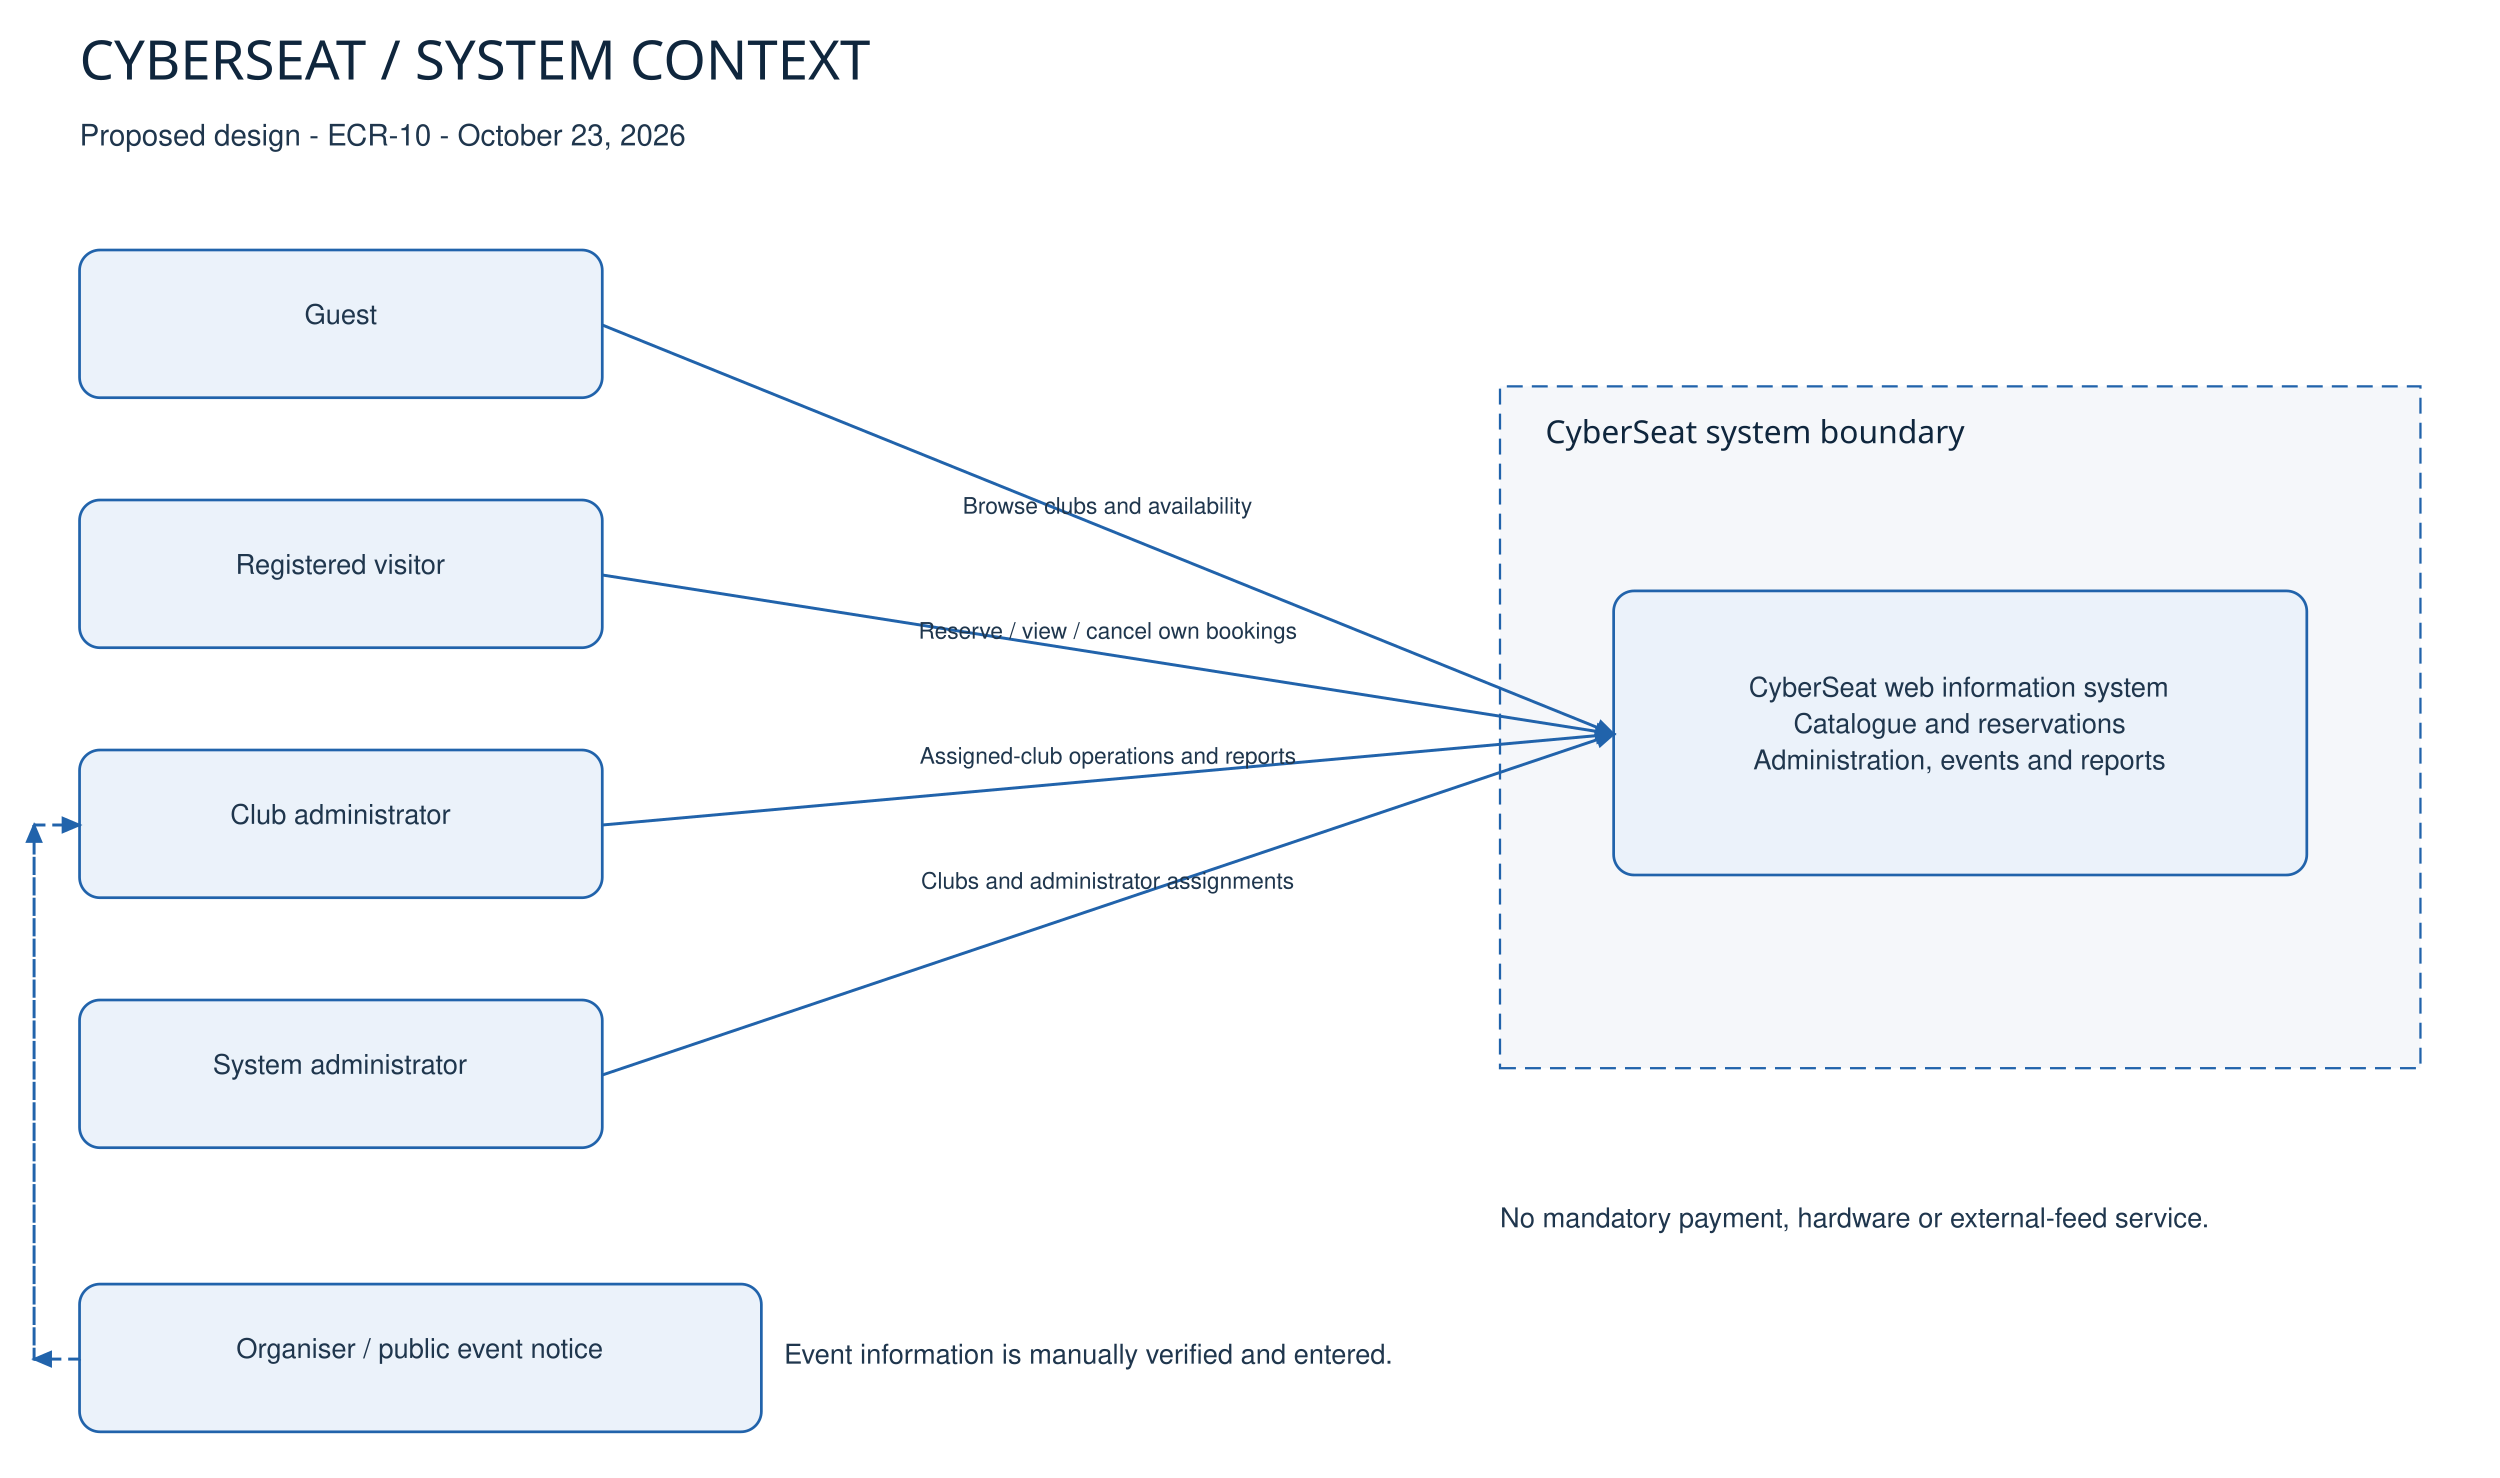
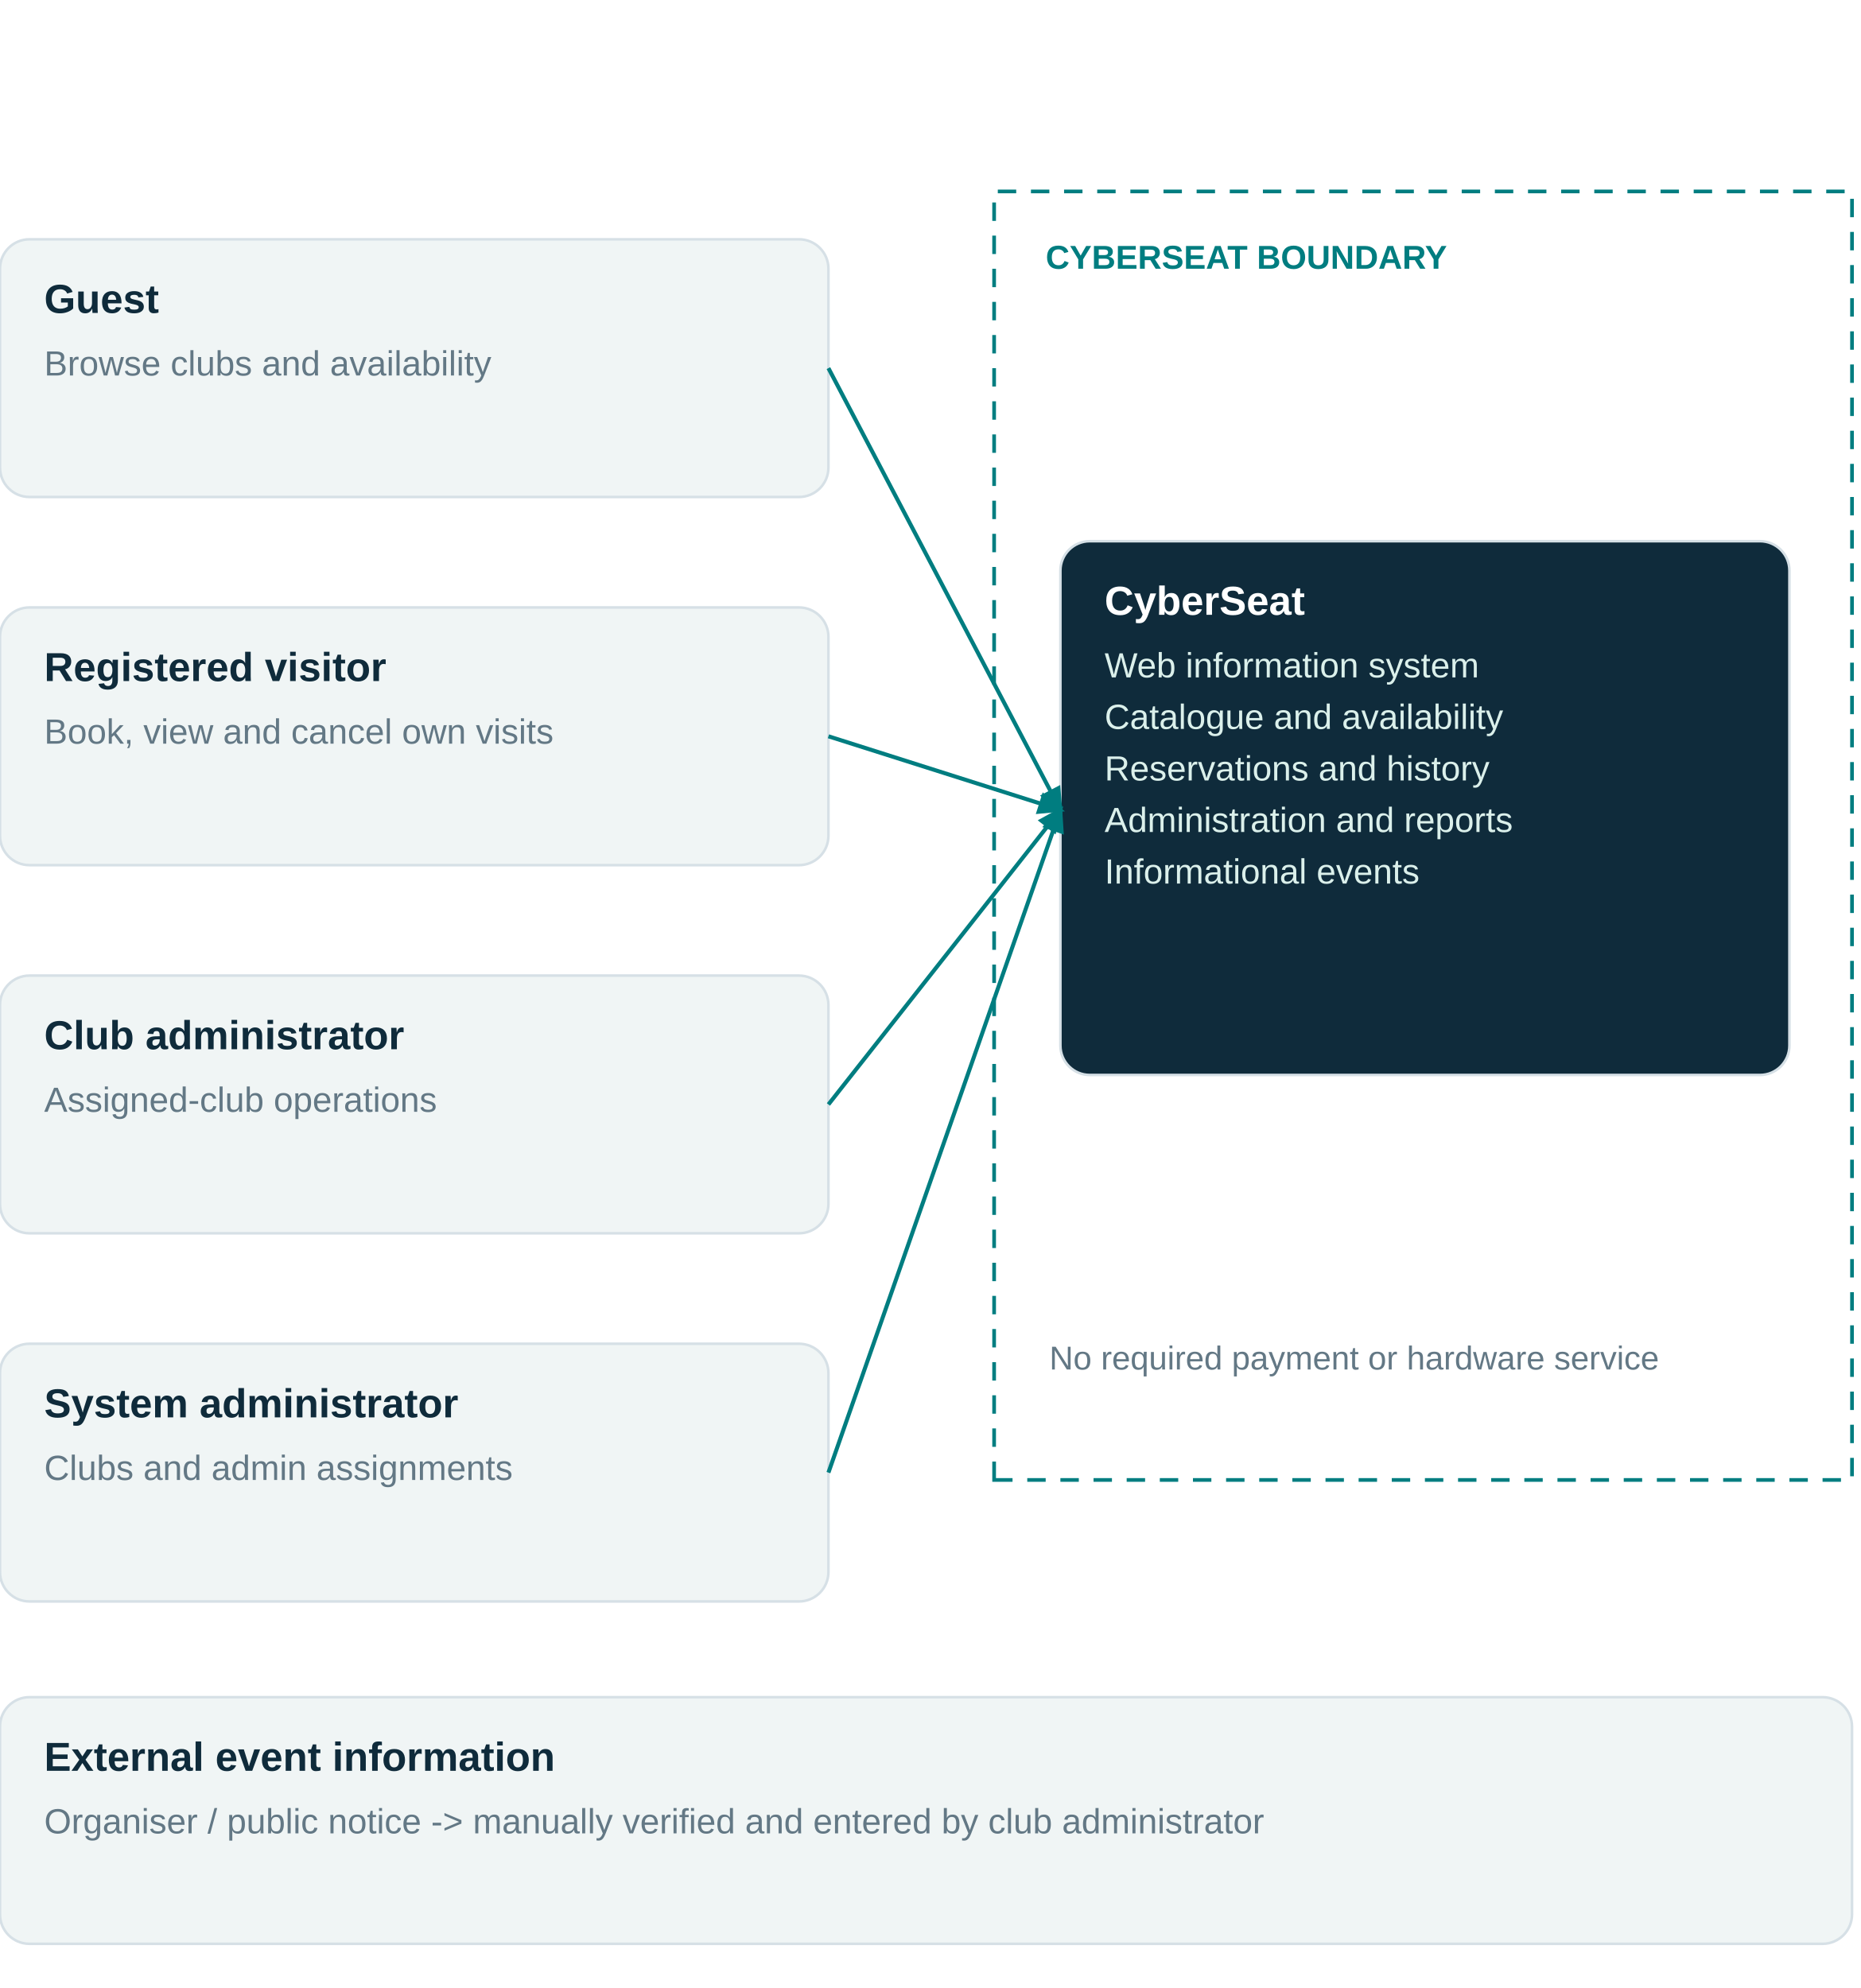
- <svg xmlns="http://www.w3.org/2000/svg" width="1100" height="650" preserveAspectRatio="xMinYMin meet" viewBox="0 0 1100 650" version="1.0" fill-rule="evenodd">
+ <svg xmlns="http://www.w3.org/2000/svg" width="505.276" height="540" preserveAspectRatio="xMinYMin meet" viewBox="0 0 505 540" version="1.0" fill-rule="evenodd">
  <clipPath id="clip">
-     <rect x="0" y="0" width="1100" height="650" />
+     <rect x="0" y="0" width="505.276" height="540" />
  </clipPath>
-   <g id="group" transform="scale(1,-1) translate(0,-650)" style="clip-path: url(#clip)">
-     <g transform="">
-       <text x="35" y="615" style="font-family: Helvetica-Bold; font-size: 24px;fill: rgb(6%,15%,24%); stroke:none;" transform="translate(0,1230) scale(1,-1)">CYBERSEAT / SYSTEM CONTEXT</text>
-       <text x="35" y="586" style="font-family: Helvetica; font-size: 13px;fill: rgb(12%,21%,30%); stroke:none;" transform="translate(0,1172) scale(1,-1)">Proposed design - ECR-10 - October 23, 2026</text>
-       <rect x="660" y="180" width="405" height="300" rx="14" ry="0" style="stroke: rgb(13%,39%,67%); stroke-linecap: butt; stroke-width: 1; fill: rgb(96%,97%,98%); fill-rule: evenodd; stroke-dasharray: 7, 4;" />
-       <text x="680" y="455" style="font-family: Helvetica-Bold; font-size: 14px;fill: rgb(6%,15%,24%); stroke:none;" transform="translate(0,910) scale(1,-1)">CyberSeat system boundary</text>
-       <rect x="710" y="265" width="305" height="125" rx="9" ry="9" style="stroke: rgb(13%,39%,67%); stroke-linecap: butt; stroke-width: 1.2; fill: rgb(92%,95%,98%); fill-rule: evenodd;" />
-       <text x="769.47" y="343.5" style="font-family: Helvetica; font-size: 12px;fill: rgb(12%,21%,30%); stroke:none;" transform="translate(0,687) scale(1,-1)">CyberSeat web information system</text>
-       <text x="789.132" y="327.5" style="font-family: Helvetica; font-size: 12px;fill: rgb(12%,21%,30%); stroke:none;" transform="translate(0,655) scale(1,-1)">Catalogue and reservations</text>
-       <text x="771.462" y="311.5" style="font-family: Helvetica; font-size: 12px;fill: rgb(12%,21%,30%); stroke:none;" transform="translate(0,623) scale(1,-1)">Administration, events and reports</text>
-       <rect x="35" y="475" width="230" height="65" rx="9" ry="9" style="stroke: rgb(13%,39%,67%); stroke-linecap: butt; stroke-width: 1.2; fill: rgb(92%,95%,98%); fill-rule: evenodd;" />
-       <text x="133.992" y="507.5" style="font-family: Helvetica; font-size: 12px;fill: rgb(12%,21%,30%); stroke:none;" transform="translate(0,1015) scale(1,-1)">Guest</text>
-       <path d="M 265,507 L 710,327 Z" style="stroke: rgb(13%,39%,67%); stroke-linecap: butt; stroke-width: 1.3;" />
-       <polygon points="710 327, 704.337 332.651, 702.001 326.875" style="stroke: rgb(13%,39%,67%); stroke-linecap: butt; stroke-width: 1; fill: rgb(13%,39%,67%); fill-rule: evenodd;" />
-       <text x="423.59" y="424.0" style="font-family: Helvetica; font-size: 10px;fill: rgb(12%,21%,30%); stroke:none;" transform="translate(0,848) scale(1,-1)">Browse clubs and availability</text>
-       <rect x="35" y="365" width="230" height="65" rx="9" ry="9" style="stroke: rgb(13%,39%,67%); stroke-linecap: butt; stroke-width: 1.2; fill: rgb(92%,95%,98%); fill-rule: evenodd;" />
-       <text x="103.656" y="397.5" style="font-family: Helvetica; font-size: 12px;fill: rgb(12%,21%,30%); stroke:none;" transform="translate(0,795) scale(1,-1)">Registered visitor</text>
-       <path d="M 265,397 L 710,327 Z" style="stroke: rgb(13%,39%,67%); stroke-linecap: butt; stroke-width: 1.3;" />
-       <polygon points="710 327, 703.205 331.223, 702.237 325.067" style="stroke: rgb(13%,39%,67%); stroke-linecap: butt; stroke-width: 1; fill: rgb(13%,39%,67%); fill-rule: evenodd;" />
-       <text x="404.135" y="369.0" style="font-family: Helvetica; font-size: 10px;fill: rgb(12%,21%,30%); stroke:none;" transform="translate(0,738) scale(1,-1)">Reserve / view / cancel own bookings</text>
-       <rect x="35" y="255" width="230" height="65" rx="9" ry="9" style="stroke: rgb(13%,39%,67%); stroke-linecap: butt; stroke-width: 1.2; fill: rgb(92%,95%,98%); fill-rule: evenodd;" />
-       <text x="101.322" y="287.5" style="font-family: Helvetica; font-size: 12px;fill: rgb(12%,21%,30%); stroke:none;" transform="translate(0,575) scale(1,-1)">Club administrator</text>
-       <path d="M 265,287 L 710,327 Z" style="stroke: rgb(13%,39%,67%); stroke-linecap: butt; stroke-width: 1.3;" />
-       <polygon points="710 327, 702.382 329.443, 702.94 323.238" style="stroke: rgb(13%,39%,67%); stroke-linecap: butt; stroke-width: 1; fill: rgb(13%,39%,67%); fill-rule: evenodd;" />
-       <text x="404.685" y="314.0" style="font-family: Helvetica; font-size: 10px;fill: rgb(12%,21%,30%); stroke:none;" transform="translate(0,628) scale(1,-1)">Assigned-club operations and reports</text>
-       <rect x="35" y="145" width="230" height="65" rx="9" ry="9" style="stroke: rgb(13%,39%,67%); stroke-linecap: butt; stroke-width: 1.2; fill: rgb(92%,95%,98%); fill-rule: evenodd;" />
-       <text x="93.654" y="177.5" style="font-family: Helvetica; font-size: 12px;fill: rgb(12%,21%,30%); stroke:none;" transform="translate(0,355) scale(1,-1)">System administrator</text>
-       <path d="M 265,177 L 710,327 Z" style="stroke: rgb(13%,39%,67%); stroke-linecap: butt; stroke-width: 1.3;" />
-       <polygon points="710 327, 702.022 327.599, 704.013 321.694" style="stroke: rgb(13%,39%,67%); stroke-linecap: butt; stroke-width: 1; fill: rgb(13%,39%,67%); fill-rule: evenodd;" />
-       <text x="405.25" y="259.0" style="font-family: Helvetica; font-size: 10px;fill: rgb(12%,21%,30%); stroke:none;" transform="translate(0,518) scale(1,-1)">Clubs and administrator assignments</text>
-       <rect x="35" y="20" width="300" height="65" rx="9" ry="9" style="stroke: rgb(13%,39%,67%); stroke-linecap: butt; stroke-width: 1.2; fill: rgb(92%,95%,98%); fill-rule: evenodd;" />
-       <text x="103.964" y="52.5" style="font-family: Helvetica; font-size: 12px;fill: rgb(12%,21%,30%); stroke:none;" transform="translate(0,105) scale(1,-1)">Organiser / public event notice</text>
-       <path d="M 35,52 L 15,52 Z" style="stroke: rgb(13%,39%,67%); stroke-linecap: butt; stroke-width: 1.3; stroke-dasharray: 5, 4;" />
-       <polygon points="15 52, 22.368 48.885, 22.368 55.115" style="stroke: rgb(13%,39%,67%); stroke-linecap: butt; stroke-width: 1; fill: rgb(13%,39%,67%); fill-rule: evenodd;" />
-       <path d="M 15,52 L 15,287 Z" style="stroke: rgb(13%,39%,67%); stroke-linecap: butt; stroke-width: 1.3; stroke-dasharray: 5, 4;" />
-       <polygon points="15 287, 11.885 279.632, 18.115 279.632" style="stroke: rgb(13%,39%,67%); stroke-linecap: butt; stroke-width: 1; fill: rgb(13%,39%,67%); fill-rule: evenodd;" />
-       <path d="M 15,287 L 35,287 Z" style="stroke: rgb(13%,39%,67%); stroke-linecap: butt; stroke-width: 1.3; stroke-dasharray: 5, 4;" />
-       <polygon points="35 287, 27.632 290.115, 27.632 283.885" style="stroke: rgb(13%,39%,67%); stroke-linecap: butt; stroke-width: 1; fill: rgb(13%,39%,67%); fill-rule: evenodd;" />
-       <text x="345" y="50" style="font-family: Helvetica; font-size: 12px;fill: rgb(12%,21%,30%); stroke:none;" transform="translate(0,100) scale(1,-1)">Event information is manually verified and entered.</text>
-       <text x="660" y="110" style="font-family: Helvetica; font-size: 12px;fill: rgb(12%,21%,30%); stroke:none;" transform="translate(0,220) scale(1,-1)">No mandatory payment, hardware or external-feed service.</text>
+   <g id="group" transform="scale(1,-1) translate(0,-540)" style="clip-path: url(#clip)">
+     <g transform=" matrix(1,0,0,1,0,40)">
+       <g transform="">
+         <rect x="270" y="98" width="233" height="350" rx="12" ry="0" style="stroke: rgb(0%,49%,50%); stroke-linecap: butt; stroke-width: 1; fill: rgb(100%,100%,100%); fill-rule: evenodd; stroke-dasharray: 5, 4;" />
+         <text x="284" y="427" style="font-family: Calibri, Segoe UI, Arial, sans-serif; font-weight: 700; font-size: 9px;fill: rgb(0%,49%,50%); stroke:none;" transform="translate(0,854) scale(1,-1)">CYBERSEAT BOUNDARY</text>
+         <rect x="288" y="208" width="198" height="145" rx="8" ry="8" style="stroke: rgb(84%,88%,90%); stroke-linecap: butt; stroke-width: 0.7; fill: rgb(6%,17%,23%); fill-rule: evenodd;" />
+         <text x="300" y="333" style="font-family: Calibri, Segoe UI, Arial, sans-serif; font-weight: 700; font-size: 11px;fill: rgb(100%,100%,100%); stroke:none;" transform="translate(0,666) scale(1,-1)">CyberSeat</text>
+         <text x="300" y="316" style="font-family: Calibri, Segoe UI, Arial, sans-serif; font-size: 9.5px;fill: rgb(86%,94%,92%); stroke:none;" transform="translate(0,632) scale(1,-1)">Web information system</text>
+         <text x="300" y="302" style="font-family: Calibri, Segoe UI, Arial, sans-serif; font-size: 9.5px;fill: rgb(86%,94%,92%); stroke:none;" transform="translate(0,604) scale(1,-1)">Catalogue and availability</text>
+         <text x="300" y="288" style="font-family: Calibri, Segoe UI, Arial, sans-serif; font-size: 9.5px;fill: rgb(86%,94%,92%); stroke:none;" transform="translate(0,576) scale(1,-1)">Reservations and history</text>
+         <text x="300" y="274" style="font-family: Calibri, Segoe UI, Arial, sans-serif; font-size: 9.5px;fill: rgb(86%,94%,92%); stroke:none;" transform="translate(0,548) scale(1,-1)">Administration and reports</text>
+         <text x="300" y="260" style="font-family: Calibri, Segoe UI, Arial, sans-serif; font-size: 9.5px;fill: rgb(86%,94%,92%); stroke:none;" transform="translate(0,520) scale(1,-1)">Informational events</text>
+         <rect x="0" y="365" width="225" height="70" rx="8" ry="8" style="stroke: rgb(84%,88%,90%); stroke-linecap: butt; stroke-width: 0.7; fill: rgb(94%,96%,96%); fill-rule: evenodd;" />
+         <text x="12" y="415" style="font-family: Calibri, Segoe UI, Arial, sans-serif; font-weight: 700; font-size: 11px;fill: rgb(6%,17%,23%); stroke:none;" transform="translate(0,830) scale(1,-1)">Guest</text>
+         <text x="12" y="398" style="font-family: Calibri, Segoe UI, Arial, sans-serif; font-size: 9.5px;fill: rgb(39%,47%,52%); stroke:none;" transform="translate(0,796) scale(1,-1)">Browse clubs and availability</text>
+         <path d="M 225,400 L 288,280 Z" style="stroke: rgb(0%,49%,50%); stroke-linecap: butt; stroke-width: 1.1;" />
+         <polygon points="288 280, 287.5 285.979, 283.362 283.807" style="stroke: rgb(0%,49%,50%); stroke-linecap: butt; stroke-width: 1; fill: rgb(0%,49%,50%); fill-rule: evenodd;" />
+         <rect x="0" y="265" width="225" height="70" rx="8" ry="8" style="stroke: rgb(84%,88%,90%); stroke-linecap: butt; stroke-width: 0.7; fill: rgb(94%,96%,96%); fill-rule: evenodd;" />
+         <text x="12" y="315" style="font-family: Calibri, Segoe UI, Arial, sans-serif; font-weight: 700; font-size: 11px;fill: rgb(6%,17%,23%); stroke:none;" transform="translate(0,630) scale(1,-1)">Registered visitor</text>
+         <text x="12" y="298" style="font-family: Calibri, Segoe UI, Arial, sans-serif; font-size: 9.5px;fill: rgb(39%,47%,52%); stroke:none;" transform="translate(0,596) scale(1,-1)">Book, view and cancel own visits</text>
+         <path d="M 225,300 L 288,280 Z" style="stroke: rgb(0%,49%,50%); stroke-linecap: butt; stroke-width: 1.1;" />
+         <polygon points="288 280, 283.44 283.899, 282.026 279.445" style="stroke: rgb(0%,49%,50%); stroke-linecap: butt; stroke-width: 1; fill: rgb(0%,49%,50%); fill-rule: evenodd;" />
+         <rect x="0" y="165" width="225" height="70" rx="8" ry="8" style="stroke: rgb(84%,88%,90%); stroke-linecap: butt; stroke-width: 0.7; fill: rgb(94%,96%,96%); fill-rule: evenodd;" />
+         <text x="12" y="215" style="font-family: Calibri, Segoe UI, Arial, sans-serif; font-weight: 700; font-size: 11px;fill: rgb(6%,17%,23%); stroke:none;" transform="translate(0,430) scale(1,-1)">Club administrator</text>
+         <text x="12" y="198" style="font-family: Calibri, Segoe UI, Arial, sans-serif; font-size: 9.5px;fill: rgb(39%,47%,52%); stroke:none;" transform="translate(0,396) scale(1,-1)">Assigned-club operations</text>
+         <path d="M 225,200 L 288,280 Z" style="stroke: rgb(0%,49%,50%); stroke-linecap: butt; stroke-width: 1.1;" />
+         <polygon points="288 280, 282.745 277.104, 286.416 274.213" style="stroke: rgb(0%,49%,50%); stroke-linecap: butt; stroke-width: 1; fill: rgb(0%,49%,50%); fill-rule: evenodd;" />
+         <rect x="0" y="65" width="225" height="70" rx="8" ry="8" style="stroke: rgb(84%,88%,90%); stroke-linecap: butt; stroke-width: 0.7; fill: rgb(94%,96%,96%); fill-rule: evenodd;" />
+         <text x="12" y="115" style="font-family: Calibri, Segoe UI, Arial, sans-serif; font-weight: 700; font-size: 11px;fill: rgb(6%,17%,23%); stroke:none;" transform="translate(0,230) scale(1,-1)">System administrator</text>
+         <text x="12" y="98" style="font-family: Calibri, Segoe UI, Arial, sans-serif; font-size: 9.5px;fill: rgb(39%,47%,52%); stroke:none;" transform="translate(0,196) scale(1,-1)">Clubs and admin assignments</text>
+         <path d="M 225,100 L 288,280 Z" style="stroke: rgb(0%,49%,50%); stroke-linecap: butt; stroke-width: 1.1;" />
+         <polygon points="288 280, 283.969 275.556, 288.38 274.012" style="stroke: rgb(0%,49%,50%); stroke-linecap: butt; stroke-width: 1; fill: rgb(0%,49%,50%); fill-rule: evenodd;" />
+         <rect x="0" y="-28" width="503" height="67" rx="8" ry="8" style="stroke: rgb(84%,88%,90%); stroke-linecap: butt; stroke-width: 0.7; fill: rgb(94%,96%,96%); fill-rule: evenodd;" />
+         <text x="12" y="19" style="font-family: Calibri, Segoe UI, Arial, sans-serif; font-weight: 700; font-size: 11px;fill: rgb(6%,17%,23%); stroke:none;" transform="translate(0,38) scale(1,-1)">External event information</text>
+         <text x="12" y="2" style="font-family: Calibri, Segoe UI, Arial, sans-serif; font-size: 9.5px;fill: rgb(39%,47%,52%); stroke:none;" transform="translate(0,4) scale(1,-1)">Organiser / public notice -&gt; manually verified and entered by club administrator</text>
+         <text x="285" y="128" style="font-family: Calibri, Segoe UI, Arial, sans-serif; font-size: 9px;fill: rgb(39%,47%,52%); stroke:none;" transform="translate(0,256) scale(1,-1)">No required payment or hardware service</text>
+       </g>
    </g>
  </g>
</svg>
